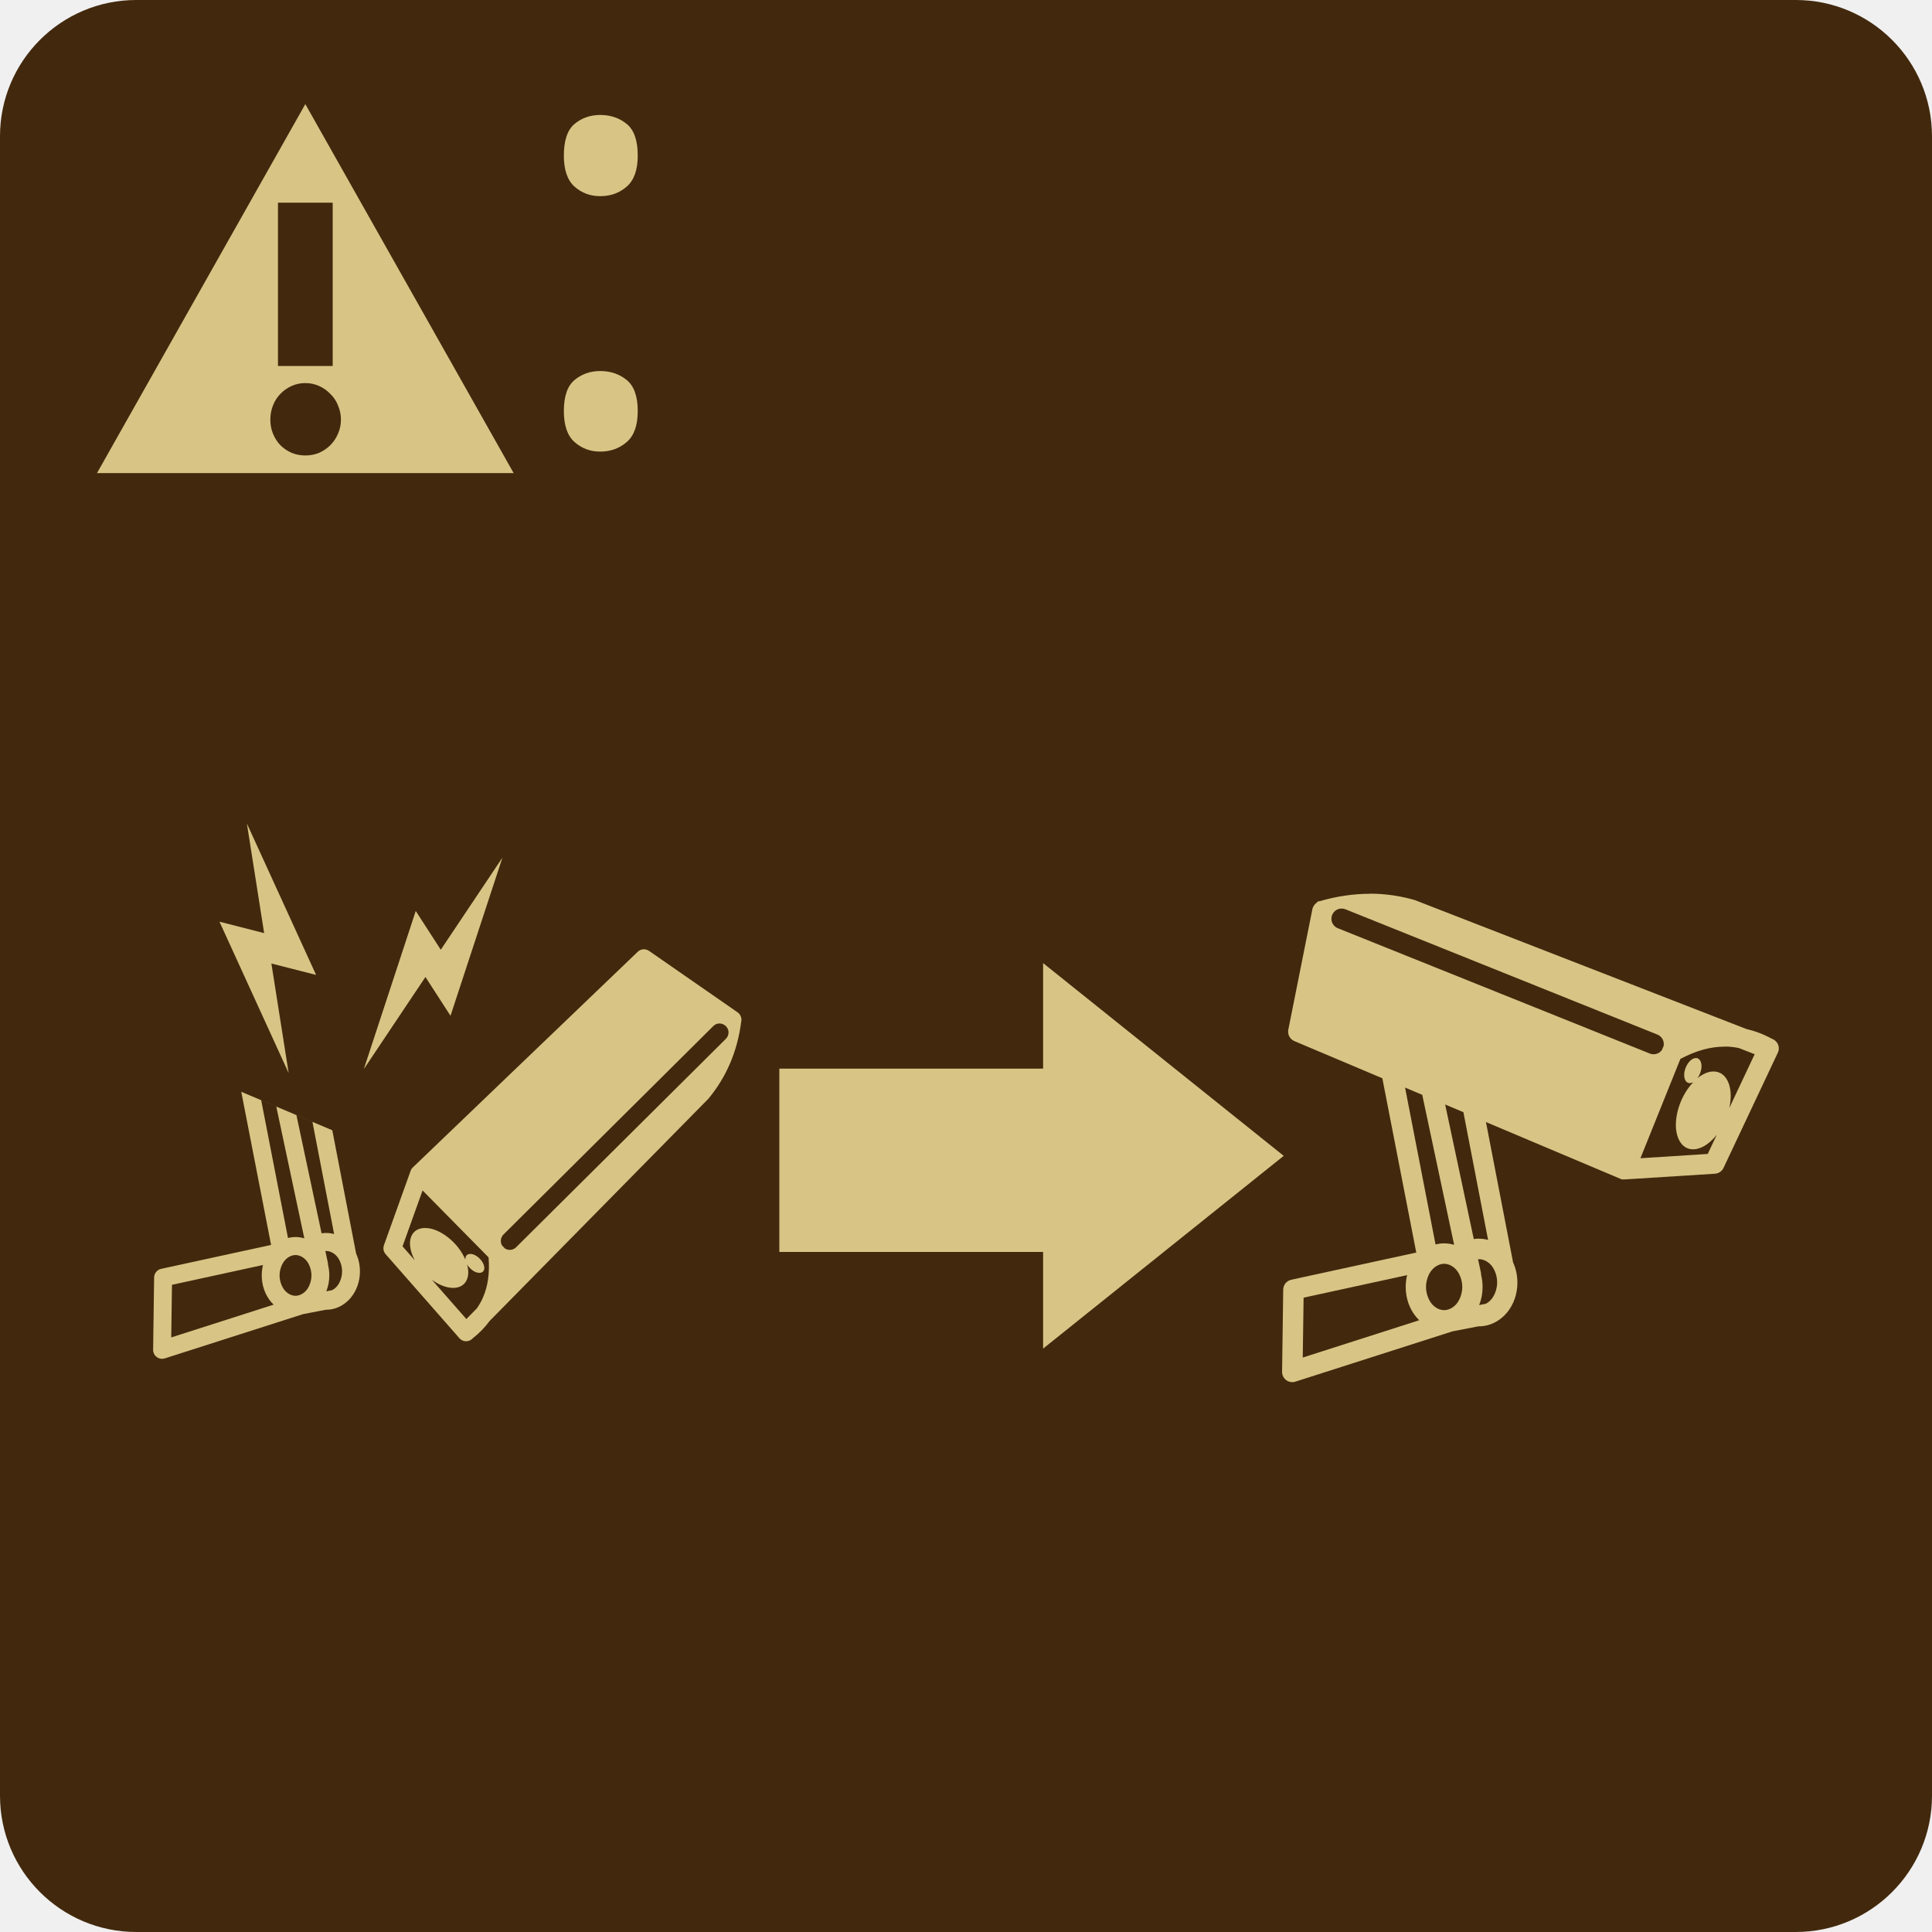
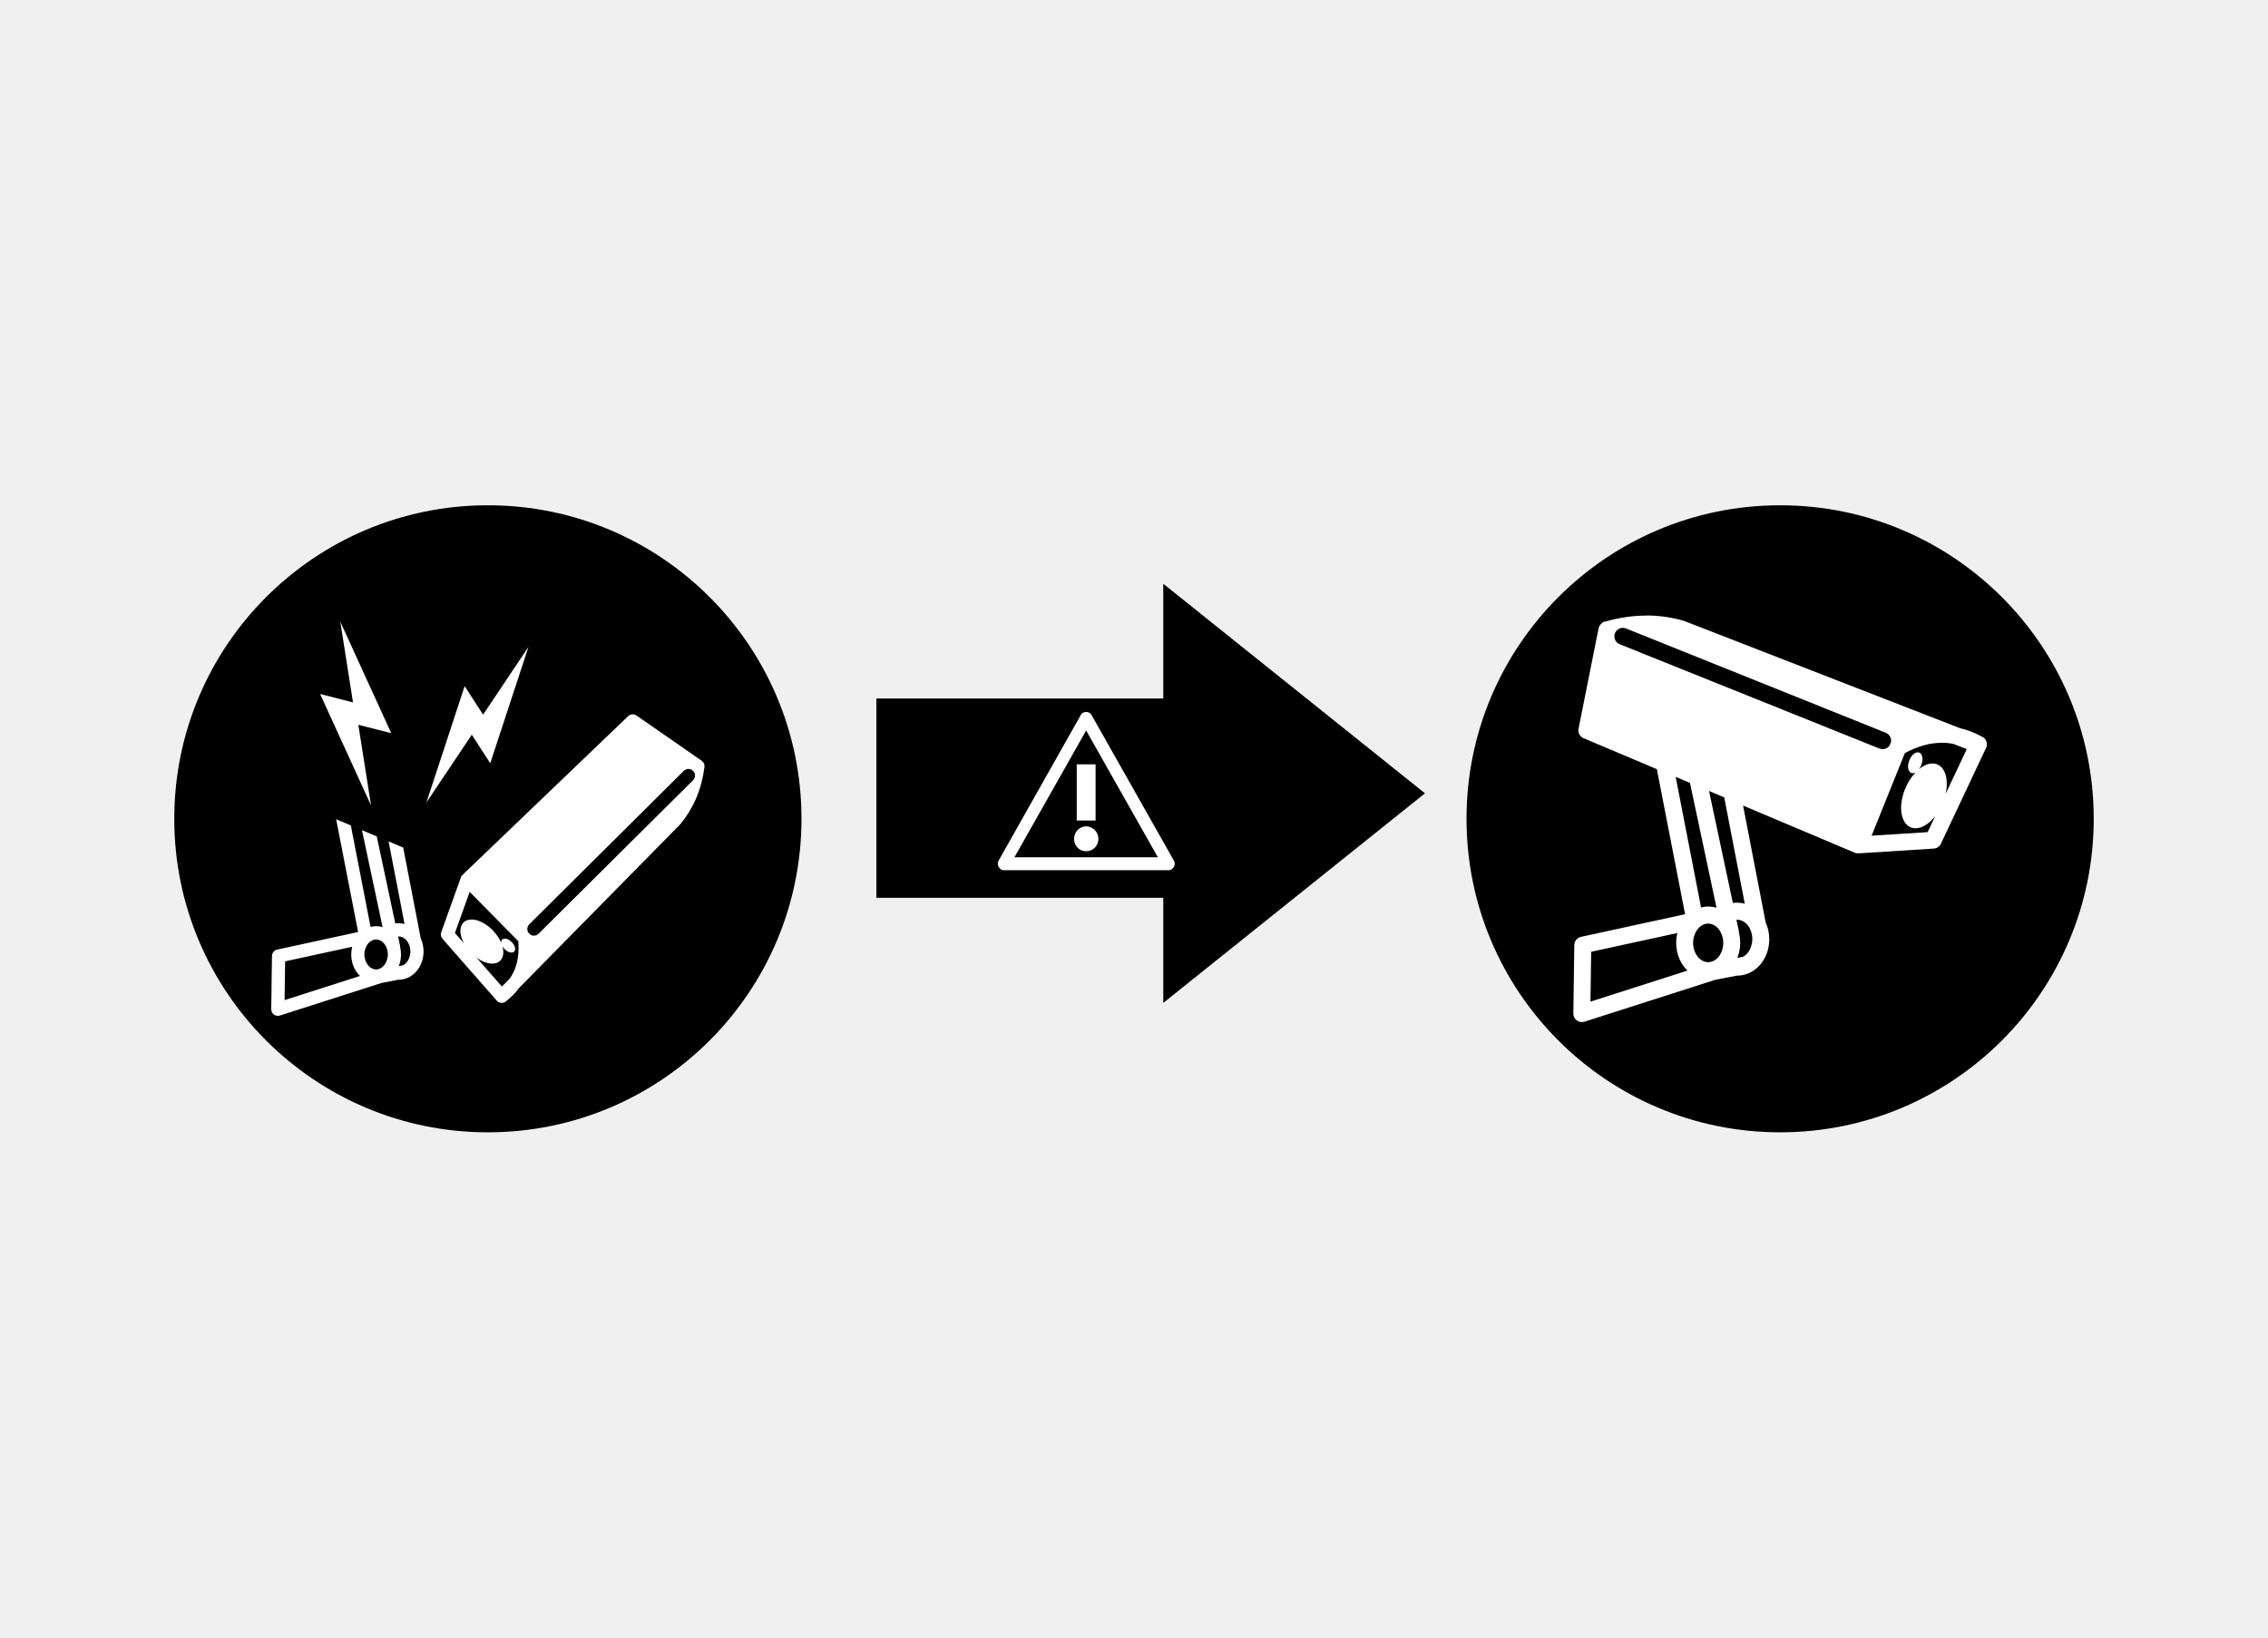
- <svg xmlns="http://www.w3.org/2000/svg" width="75" height="75" viewBox="0 0 75 75" id="svg5199" version="1.1">
+ <svg xmlns="http://www.w3.org/2000/svg" width="450" height="325" viewBox="0 0 450 325" id="svg5199" version="1.1">
  <defs id="defs5201" />
-   <g id="layer1" transform="translate(0,-977.3622)">
-     <rect ry="5.291" y="977.362" x="6.3343717e-009" height="75" width="75" id="rect5149" style="fill:#42290d;fill-opacity:1;stroke:none;stroke-width:1.742;stroke-miterlimit:4;stroke-dasharray:none;stroke-opacity:1" />
-     <g id="g4171" transform="translate(4.63145,0)">
-       <g style="opacity:1;fill:#d8c586;fill-opacity:1" transform="matrix(0.5941367,0,0,0.5951231,-307.5787,647.7923)" id="g6324">
-         <path style="fill:#d8c586;fill-opacity:1;stroke-linecap:round;stroke-linejoin:round" id="path6300" d="m 525.659,625.002 1.948,9.989 -7.18,1.56 c -0.267,0.057 -0.458,0.291 -0.462,0.564 l -0.065,4.711 c -0.006,0.399 0.382,0.687 0.762,0.566 l 9.024,-2.884 1.486,-0.288 c 0.011,2e-4 0.022,8e-4 0.033,8e-4 0.613,0 1.191,-0.292 1.594,-0.768 0.403,-0.476 0.614,-1.096 0.613,-1.735 l 0,0 c 3.2e-4,-0.405 -0.085,-0.803 -0.249,-1.162 l -1.557,-8.044 z m 1.301,0.547 0.987,0.416 1.832,8.598 c -0.185,-0.057 -0.378,-0.087 -0.576,-0.087 -0.168,0 -0.333,0.023 -0.492,0.064 l -1.751,-8.991 z m 2.301,0.97 1.048,0.442 1.417,7.321 c -0.168,-0.046 -0.343,-0.071 -0.52,-0.071 -0.101,0 -0.201,0.01 -0.3,0.024 l -1.645,-7.716 z m 1.945,8.867 c 0.238,0 0.509,0.122 0.707,0.356 0.198,0.234 0.335,0.609 0.334,0.973 6.2e-4,0.364 -0.136,0.739 -0.334,0.973 -0.094,0.111 -0.204,0.196 -0.32,0.255 l -0.378,0.073 c 0.13,-0.325 0.196,-0.678 0.196,-1.037 l 0,0 c 2.5e-4,-0.233 -0.028,-0.463 -0.083,-0.684 0.002,-0.046 -0.002,-0.093 -0.012,-0.139 l -0.164,-0.767 0.054,0 z m -2.003,0.265 c 0.238,0 0.509,0.122 0.707,0.356 0.198,0.234 0.335,0.609 0.334,0.973 6.4e-4,0.364 -0.136,0.739 -0.334,0.973 -0.198,0.234 -0.469,0.356 -0.707,0.356 -0.238,0 -0.507,-0.122 -0.705,-0.356 -0.198,-0.234 -0.336,-0.609 -0.336,-0.973 -6.4e-4,-0.364 0.138,-0.739 0.336,-0.973 0.198,-0.234 0.467,-0.356 0.705,-0.356 z m -2.125,0.652 c -0.054,0.219 -0.081,0.447 -0.081,0.676 l 0,0 c -6.3e-4,0.639 0.21,1.259 0.613,1.735 0.052,0.061 0.106,0.119 0.163,0.173 l -6.69,2.138 0.048,-3.433 5.946,-1.292 z" />
-         <path d="m 557.579,623.188 c 0.363,-0.838 0.623,-1.772 0.753,-2.817 l 0.004,-0.008 c 10e-4,-0.011 0.002,-0.021 0.002,-0.032 4.3e-4,-0.009 8.9e-4,-0.017 3.5e-4,-0.026 3e-4,-0.011 -5.1e-4,-0.021 -10e-4,-0.032 -5e-4,-0.009 -0.001,-0.018 -0.002,-0.026 -6.2e-4,-0.011 -0.003,-0.022 -0.004,-0.033 -0.002,-0.008 -0.003,-0.017 -0.004,-0.025 -0.002,-0.011 -0.005,-0.022 -0.008,-0.033 -0.002,-0.008 -0.004,-0.017 -0.007,-0.025 -0.003,-0.01 -0.007,-0.021 -0.011,-0.031 -0.003,-0.008 -0.006,-0.016 -0.009,-0.024 -0.004,-0.011 -0.009,-0.021 -0.014,-0.031 -0.004,-0.007 -0.007,-0.014 -0.011,-0.021 -0.005,-0.01 -0.012,-0.021 -0.018,-0.031 -0.004,-0.007 -0.008,-0.013 -0.012,-0.02 -0.007,-0.009 -0.013,-0.019 -0.02,-0.028 -0.005,-0.006 -0.01,-0.013 -0.015,-0.02 -0.007,-0.009 -0.015,-0.017 -0.023,-0.025 -0.006,-0.006 -0.011,-0.013 -0.017,-0.018 -0.008,-0.008 -0.016,-0.016 -0.025,-0.023 -0.006,-0.006 -0.012,-0.012 -0.019,-0.017 -0.011,-0.009 -0.022,-0.018 -0.034,-0.026 l -5.783,-4.005 c -0.229,-0.158 -0.537,-0.134 -0.738,0.058 l -3.961,3.792 -4.664,4.463 -6.074,5.815 -0.004,0.009 c -0.008,0.009 -0.016,0.017 -0.024,0.026 -0.006,0.005 -0.012,0.01 -0.018,0.016 -0.008,0.009 -0.015,0.018 -0.022,0.027 -0.007,0.006 -0.013,0.013 -0.019,0.02 -0.004,0.009 -0.008,0.018 -0.012,0.027 -0.004,0.009 -0.008,0.018 -0.012,0.027 -0.004,0.008 -0.007,0.016 -0.011,0.024 -0.005,0.01 -0.009,0.02 -0.013,0.03 -0.003,0.006 -0.006,0.014 -0.008,0.021 l -1.741,4.845 c -0.071,0.201 -0.028,0.424 0.113,0.584 l 4.812,5.473 4.8e-4,9e-4 9e-5,4e-5 -7.9e-4,0.002 c 0.23,0.267 0.642,0.271 0.878,0.01 0.432,-0.336 0.797,-0.716 1.103,-1.131 l 14.286,-14.487 c 0.012,-0.013 0.023,-0.025 0.034,-0.039 0.543,-0.659 1.009,-1.4 1.372,-2.238 z m -0.132,-1.825 c -0.03,0.072 -0.075,0.137 -0.131,0.191 l -13.7,13.591 c -0.202,0.201 -0.519,0.227 -0.751,0.062 -0.02,-0.027 -0.041,-0.052 -0.065,-0.076 l -0.097,-0.098 c -0.141,-0.231 -0.105,-0.529 0.087,-0.72 l 13.702,-13.59 c 0.453,-0.457 1.205,0.046 0.955,0.64 z m -15.998,17.065 c -0.108,0.249 -0.242,0.482 -0.399,0.704 l -0.684,0.694 -2.255,-2.564 c 0.207,0.151 0.423,0.276 0.638,0.365 0.496,0.208 0.974,0.224 1.298,0.035 0.324,-0.189 0.483,-0.576 0.436,-1.045 -0.012,-0.116 -0.036,-0.237 -0.071,-0.36 0.032,0.055 0.068,0.109 0.111,0.161 0.121,0.148 0.281,0.273 0.442,0.34 0.161,0.068 0.32,0.075 0.429,0.013 0.055,-0.031 0.095,-0.076 0.119,-0.133 0.024,-0.057 0.032,-0.127 0.024,-0.201 -0.017,-0.149 -0.099,-0.317 -0.221,-0.465 -0.122,-0.148 -0.281,-0.273 -0.442,-0.34 -0.161,-0.067 -0.319,-0.075 -0.428,-0.013 -0.108,0.062 -0.158,0.187 -0.144,0.334 -0.118,-0.28 -0.287,-0.563 -0.497,-0.825 -0.38,-0.474 -0.886,-0.868 -1.382,-1.076 -0.496,-0.208 -0.977,-0.221 -1.301,-0.032 -0.324,0.189 -0.479,0.573 -0.432,1.042 0.03,0.293 0.137,0.616 0.307,0.932 l -0.801,-0.911 1.309,-3.646 4.313,4.366 c 0.08,1.017 -0.041,1.88 -0.37,2.623 z" id="path6302" style="fill:#d8c586;fill-opacity:1;stroke-linecap:round;stroke-linejoin:round" />
-         <path style="fill:#d8c586;fill-opacity:1" d="m 526.027,607.506 1.127,7.146 -2.919,-0.746 4.52,9.873 -1.128,-7.145 2.92,0.744 -4.52,-9.873 z" id="path6308" />
-         <path id="path6322" d="m 542.723,609.728 -4.029,6.009 -1.635,-2.53 -3.393,10.315 4.027,-6.009 1.637,2.53 3.392,-10.315 z" style="fill:#d8c586;fill-opacity:1" />
-       </g>
-       <path id="rect4808" d="m 45.202,1022.232 -9.34,-7.482 0,4.096 -10.24,0 0,7.117 10.24,0 0,3.752 z" style="opacity:1;fill:#d8c586;fill-opacity:1;stroke:none;stroke-width:1.101;stroke-linecap:round;stroke-linejoin:round;stroke-miterlimit:4;stroke-dasharray:none;stroke-dashoffset:0;stroke-opacity:1" />
-       <path style="opacity:1;fill:#d8c586;fill-opacity:1;stroke-linecap:round;stroke-linejoin:round" id="path4833" d="m 48.543,1012.059 c -0.617,0 -1.267,0.09 -1.95,0.289 a 0.396,0.396 0 0 0 -0.006,0 0.396,0.396 0 0 0 -0.021,0 0.396,0.396 0 0 0 -0.016,0 0.396,0.396 0 0 0 -0.02,0.014 0.396,0.396 0 0 0 -0.016,0.014 0.396,0.396 0 0 0 -0.019,0.014 0.396,0.396 0 0 0 -0.014,0.014 0.396,0.396 0 0 0 -0.018,0.014 0.396,0.396 0 0 0 -0.013,0.014 0.396,0.396 0 0 0 -0.017,0.014 0.396,0.396 0 0 0 -0.013,0.014 0.396,0.396 0 0 0 -0.016,0.017 0.396,0.396 0 0 0 -0.01,0.014 0.396,0.396 0 0 0 -0.014,0.02 0.396,0.396 0 0 0 -0.009,0.014 0.396,0.396 0 0 0 -0.011,0.02 0.396,0.396 0 0 0 -0.009,0.014 0.396,0.396 0 0 0 -0.01,0.02 0.396,0.396 0 0 0 -0.007,0.016 0.396,0.396 0 0 0 -0.007,0.022 0.396,0.396 0 0 0 -0.006,0.016 0.396,0.396 0 0 0 -0.007,0.029 l -0.933,4.672 a 0.396,0.396 0 0 0 0.234,0.443 l 3.416,1.443 1.317,6.766 -4.853,1.056 a 0.396,0.396 0 0 0 -0.312,0.382 l -0.044,3.191 a 0.396,0.396 0 0 0 0.515,0.383 l 6.1,-1.953 1.005,-0.195 c 0.007,0 0.015,2e-4 0.022,2e-4 0.415,0 0.805,-0.198 1.078,-0.52 0.272,-0.322 0.415,-0.743 0.415,-1.175 l 0,0 c 2.12e-4,-0.275 -0.057,-0.544 -0.168,-0.787 l -1.053,-5.449 5.238,2.212 a 0.396,0.396 0 0 0 0.007,0 0.396,0.396 0 0 0 0.023,0.014 0.396,0.396 0 0 0 0.014,0 0.396,0.396 0 0 0 0.023,0 0.396,0.396 0 0 0 0.017,0 0.396,0.396 0 0 0 0.02,0 0.396,0.396 0 0 0 0.02,0 0.396,0.396 0 0 0 0.018,0 0.396,0.396 0 0 0 0.022,3e-4 0.396,0.396 0 0 0 0.015,0 l 3.474,-0.22 a 0.396,0.396 0 0 0 0.332,-0.227 l 2.104,-4.463 0,0 a 0.396,0.396 0 0 0 0,-10e-5 0.396,0.396 0 0 0 0.002,0 0.396,0.396 0 0 0 -0.229,-0.548 c -0.324,-0.178 -0.658,-0.303 -0.998,-0.382 l -12.822,-4.986 a 0.396,0.396 0 0 0 -0.033,-0.014 c -0.555,-0.16 -1.14,-0.251 -1.757,-0.251 z m -1.097,0.573 a 0.396,0.396 0 0 1 0.154,0.029 l 12.109,4.863 a 0.396,0.397 0 0 1 0.24,0.45 0.396,0.396 0 0 0 -0.029,0.062 l -0.035,0.086 a 0.396,0.397 0 0 1 -0.47,0.139 l -12.109,-4.864 a 0.396,0.396 0 0 1 0.141,-0.765 z m 14.881,5.357 c 0.183,0 0.364,0.021 0.544,0.058 l 0.614,0.239 -0.986,2.091 c 0.038,-0.169 0.057,-0.337 0.056,-0.495 -0.004,-0.364 -0.122,-0.666 -0.327,-0.816 -0.204,-0.151 -0.487,-0.145 -0.765,0.014 -0.069,0.038 -0.138,0.086 -0.204,0.141 0.026,-0.034 0.05,-0.072 0.07,-0.112 0.059,-0.116 0.094,-0.248 0.092,-0.366 -0.002,-0.119 -0.039,-0.219 -0.107,-0.27 -0.034,-0.026 -0.072,-0.039 -0.114,-0.037 -0.042,0 -0.088,0.014 -0.131,0.038 -0.088,0.049 -0.17,0.147 -0.229,0.262 -0.059,0.116 -0.094,0.248 -0.092,0.366 0.002,0.119 0.039,0.219 0.107,0.27 0.067,0.051 0.158,0.048 0.246,0 -0.142,0.149 -0.273,0.33 -0.379,0.531 -0.192,0.364 -0.301,0.784 -0.297,1.149 0.004,0.364 0.125,0.667 0.329,0.818 0.204,0.151 0.484,0.144 0.763,-0.014 0.174,-0.097 0.345,-0.251 0.496,-0.441 l -0.35,0.743 -2.613,0.167 1.551,-3.856 c 0.61,-0.323 1.177,-0.48 1.727,-0.476 z m -12.414,1.592 0.667,0.282 1.238,5.824 c -0.125,-0.038 -0.256,-0.058 -0.389,-0.058 -0.113,0 -0.225,0.016 -0.333,0.043 l -1.183,-6.09 z m 1.556,0.657 0.709,0.299 0.958,4.959 c -0.114,-0.031 -0.232,-0.048 -0.352,-0.048 -0.068,0 -0.136,0 -0.203,0.016 l -1.112,-5.226 z m 1.315,6.005 c 0.161,0 0.344,0.083 0.478,0.241 0.134,0.158 0.226,0.413 0.226,0.659 0,0.246 -0.092,0.501 -0.226,0.659 -0.064,0.076 -0.138,0.133 -0.216,0.173 l -0.256,0.049 c 0.088,-0.22 0.133,-0.459 0.132,-0.702 l 0,0 c 1.65e-4,-0.158 -0.019,-0.314 -0.056,-0.464 a 0.396,0.396 0 0 0 -0.009,-0.094 l -0.111,-0.52 c 0.011,0 0.024,0 0.036,0 z m -1.354,0.179 c 0.161,0 0.344,0.083 0.478,0.241 0.134,0.158 0.226,0.413 0.226,0.659 0,0.246 -0.092,0.501 -0.226,0.659 -0.134,0.158 -0.317,0.241 -0.478,0.241 -0.161,0 -0.343,-0.082 -0.477,-0.241 -0.134,-0.158 -0.227,-0.413 -0.227,-0.659 0,-0.246 0.093,-0.501 0.227,-0.659 0.134,-0.158 0.316,-0.241 0.477,-0.241 z m -1.437,0.442 c -0.036,0.148 -0.055,0.302 -0.055,0.458 l 0,0 c 0,0.433 0.142,0.853 0.415,1.175 0.035,0.041 0.072,0.08 0.11,0.117 l -4.522,1.448 0.033,-2.325 4.02,-0.875 z" />
-     </g>
-     <g id="g14031" transform="matrix(0.2293294,0,0,0.2293294,-165.953,947.4064)">
-       <g style="font-style:normal;font-weight:normal;font-size:40px;line-height:125%;font-family:sans-serif;letter-spacing:0px;word-spacing:0px;fill:#42290d;fill-opacity:1;stroke:none;stroke-width:1px;stroke-linecap:butt;stroke-linejoin:miter;stroke-opacity:1" id="g14033" transform="matrix(2.550236,0,0,2.550236,115.6104,213.8934)">
-         <g id="g14035" transform="translate(301.3221,-340.9481)">
-           <path d="m -27.006,341.938 -31.214,0 c -0.218,0 -0.416,-0.064 -0.595,-0.192 -0.166,-0.128 -0.301,-0.282 -0.403,-0.461 -0.102,-0.179 -0.154,-0.371 -0.154,-0.576 0,-0.192 0.051,-0.39 0.154,-0.595 l 15.588,-27.682 c 0.102,-0.179 0.243,-0.314 0.422,-0.403 0.179,-0.09 0.371,-0.134 0.576,-0.134 0.205,0 0.397,0.045 0.576,0.134 0.179,0.089 0.32,0.224 0.422,0.403 l 15.626,27.682 c 0.102,0.205 0.154,0.403 0.154,0.595 0,0.205 -0.051,0.397 -0.154,0.576 -0.102,0.179 -0.243,0.333 -0.422,0.461 -0.166,0.128 -0.358,0.192 -0.576,0.192 z" style="fill:#d8c586;fill-opacity:1" id="path14037" />
-           <path id="path14039" style="fill:#42290d;fill-opacity:1" d="m -26.734,342.199 -31.758,0 q -0.332,0 -0.605,-0.195 -0.254,-0.195 -0.41,-0.469 -0.156,-0.273 -0.156,-0.586 0,-0.293 0.156,-0.605 l 15.859,-28.164 q 0.156,-0.273 0.43,-0.41 0.273,-0.137 0.586,-0.137 0.312,0 0.586,0.137 0.273,0.137 0.43,0.41 l 15.898,28.164 q 0.156,0.312 0.156,0.605 0,0.312 -0.156,0.586 -0.156,0.273 -0.43,0.469 -0.254,0.195 -0.586,0.195 z m -29.727,-2.5 27.656,0 -13.828,-24.492 -13.828,24.492 z m 15.645,-7.109 -3.633,0 0,-10.84 3.633,0 0,10.84 z m 0.547,3.555 q 0,0.508 -0.195,0.938 -0.176,0.43 -0.508,0.762 -0.312,0.312 -0.742,0.508 -0.43,0.176 -0.918,0.176 -0.488,0 -0.918,-0.176 -0.43,-0.195 -0.742,-0.508 -0.312,-0.332 -0.488,-0.762 -0.176,-0.43 -0.176,-0.938 0,-0.488 0.176,-0.938 0.176,-0.449 0.488,-0.762 0.312,-0.332 0.742,-0.527 0.43,-0.195 0.918,-0.195 0.488,0 0.918,0.195 0.43,0.195 0.742,0.527 0.332,0.312 0.508,0.762 0.195,0.449 0.195,0.938 z" />
+   <g id="layer1" transform="translate(0,-727.3622)">
+     <g id="g3434" transform="translate(-9.081967,-2.085226)">
+       <path id="path15147" d="m 291.812,886.892 -51.922,-41.591 -3.9e-4,22.767 -56.925,0 1.5e-4,39.561 56.925,0 -1.1e-4,20.854 z" style="fill:#000000;fill-opacity:1;stroke:none;stroke-width:1.101;stroke-linecap:round;stroke-linejoin:round;stroke-miterlimit:4;stroke-dasharray:none;stroke-dashoffset:0;stroke-opacity:1" />
+       <path d="m 240.953,902.157 -32.687,0 q -0.342,0 -0.623,-0.201 -0.261,-0.201 -0.422,-0.482 -0.161,-0.281 -0.161,-0.602 0,-0.301 0.161,-0.622 l 16.323,-28.94 q 0.161,-0.281 0.442,-0.421 0.281,-0.141 0.603,-0.141 0.322,0 0.603,0.141 0.281,0.141 0.442,0.421 l 16.364,28.94 q 0.161,0.321 0.161,0.622 0,0.321 -0.161,0.602 -0.161,0.281 -0.442,0.482 -0.261,0.201 -0.603,0.201 z m -30.596,-2.569 28.465,0 -14.233,-25.167 -14.233,25.167 z m 16.102,-7.305 -3.739,0 0,-11.138 3.739,0 0,11.138 z m 0.563,3.653 q 0,0.522 -0.201,0.963 -0.181,0.442 -0.523,0.783 -0.322,0.321 -0.764,0.522 -0.442,0.181 -0.945,0.181 -0.503,0 -0.945,-0.181 -0.442,-0.201 -0.764,-0.522 -0.322,-0.341 -0.503,-0.783 -0.181,-0.442 -0.181,-0.963 0,-0.502 0.181,-0.963 0.181,-0.462 0.503,-0.783 0.322,-0.341 0.764,-0.542 0.442,-0.201 0.945,-0.201 0.503,0 0.945,0.201 0.442,0.201 0.764,0.542 0.342,0.321 0.523,0.783 0.201,0.462 0.201,0.963 z" style="font-style:normal;font-weight:normal;font-size:medium;line-height:125%;font-family:sans-serif;letter-spacing:0px;word-spacing:0px;fill:#ffffff;fill-opacity:1;stroke:none;stroke-width:1px;stroke-linecap:butt;stroke-linejoin:miter;stroke-opacity:1" id="path14021" />
+       <g transform="matrix(1.382737,0,0,1.382737,-85.68717,-354.2955)" id="g3421">
+         <circle r="45" cy="901.287" cx="138.544" id="circle4153" style="fill:#000000;stroke:none;stroke-width:3;stroke-miterlimit:4;stroke-dasharray:none;stroke-opacity:1" />
+         <g id="g6324" transform="matrix(0.5941367,0,0,0.5951231,-188.3006,529.5722)" style="opacity:1;fill:#d8c586;fill-opacity:1">
+           <g id="g3415" style="fill:#ffffff" transform="matrix(2.722246,0,0,2.722246,-917.4984,-1076.701)">
+             <path style="fill:#ffffff;fill-opacity:1;stroke-linecap:round;stroke-linejoin:round" id="path6300" d="m 525.659,625.002 1.948,9.989 -7.18,1.56 c -0.267,0.057 -0.458,0.291 -0.462,0.564 l -0.065,4.711 c -0.006,0.399 0.382,0.687 0.762,0.566 l 9.024,-2.884 1.486,-0.288 c 0.011,2e-4 0.022,8e-4 0.033,8e-4 0.613,0 1.191,-0.292 1.594,-0.768 0.403,-0.476 0.614,-1.096 0.613,-1.735 l 0,0 c 3.2e-4,-0.405 -0.085,-0.803 -0.249,-1.162 l -1.557,-8.044 z m 1.301,0.547 0.987,0.416 1.832,8.598 c -0.185,-0.057 -0.378,-0.087 -0.576,-0.087 -0.168,0 -0.333,0.023 -0.492,0.064 l -1.751,-8.991 z m 2.301,0.97 1.048,0.442 1.417,7.321 c -0.168,-0.046 -0.343,-0.071 -0.52,-0.071 -0.101,0 -0.201,0.01 -0.3,0.024 l -1.645,-7.716 z m 1.945,8.867 c 0.238,0 0.509,0.122 0.707,0.356 0.198,0.234 0.335,0.609 0.334,0.973 6.2e-4,0.364 -0.136,0.739 -0.334,0.973 -0.094,0.111 -0.204,0.196 -0.32,0.255 l -0.378,0.073 c 0.13,-0.325 0.196,-0.678 0.196,-1.037 l 0,0 c 2.5e-4,-0.233 -0.028,-0.463 -0.083,-0.684 0.002,-0.046 -0.002,-0.093 -0.012,-0.139 l -0.164,-0.767 0.054,0 z m -2.003,0.265 c 0.238,0 0.509,0.122 0.707,0.356 0.198,0.234 0.335,0.609 0.334,0.973 6.4e-4,0.364 -0.136,0.739 -0.334,0.973 -0.198,0.234 -0.469,0.356 -0.707,0.356 -0.238,0 -0.507,-0.122 -0.705,-0.356 -0.198,-0.234 -0.336,-0.609 -0.336,-0.973 -6.4e-4,-0.364 0.138,-0.739 0.336,-0.973 0.198,-0.234 0.467,-0.356 0.705,-0.356 z m -2.125,0.652 c -0.054,0.219 -0.081,0.447 -0.081,0.676 l 0,0 c -6.3e-4,0.639 0.21,1.259 0.613,1.735 0.052,0.061 0.106,0.119 0.163,0.173 l -6.69,2.138 0.048,-3.433 5.946,-1.292 z" />
+             <path d="m 557.579,623.188 c 0.363,-0.838 0.623,-1.772 0.753,-2.817 l 0.004,-0.008 c 10e-4,-0.011 0.002,-0.021 0.002,-0.032 4.3e-4,-0.009 8.9e-4,-0.017 3.5e-4,-0.026 3e-4,-0.011 -5.1e-4,-0.021 -10e-4,-0.032 -5e-4,-0.009 -0.001,-0.018 -0.002,-0.026 -6.2e-4,-0.011 -0.003,-0.022 -0.004,-0.033 -0.002,-0.008 -0.003,-0.017 -0.004,-0.025 -0.002,-0.011 -0.005,-0.022 -0.008,-0.033 -0.002,-0.008 -0.004,-0.017 -0.007,-0.025 -0.003,-0.01 -0.007,-0.021 -0.011,-0.031 -0.003,-0.008 -0.006,-0.016 -0.009,-0.024 -0.004,-0.011 -0.009,-0.021 -0.014,-0.031 -0.004,-0.007 -0.007,-0.014 -0.011,-0.021 -0.005,-0.01 -0.012,-0.021 -0.018,-0.031 -0.004,-0.007 -0.008,-0.013 -0.012,-0.02 -0.007,-0.009 -0.013,-0.019 -0.02,-0.028 -0.005,-0.006 -0.01,-0.013 -0.015,-0.02 -0.007,-0.009 -0.015,-0.017 -0.023,-0.025 -0.006,-0.006 -0.011,-0.013 -0.017,-0.018 -0.008,-0.008 -0.016,-0.016 -0.025,-0.023 -0.006,-0.006 -0.012,-0.012 -0.019,-0.017 -0.011,-0.009 -0.022,-0.018 -0.034,-0.026 l -5.783,-4.005 c -0.229,-0.158 -0.537,-0.134 -0.738,0.058 l -3.961,3.792 -4.664,4.463 -6.074,5.815 -0.004,0.009 c -0.008,0.009 -0.016,0.017 -0.024,0.026 -0.006,0.005 -0.012,0.01 -0.018,0.016 -0.008,0.009 -0.015,0.018 -0.022,0.027 -0.007,0.006 -0.013,0.013 -0.019,0.02 -0.004,0.009 -0.008,0.018 -0.012,0.027 -0.004,0.009 -0.008,0.018 -0.012,0.027 -0.004,0.008 -0.007,0.016 -0.011,0.024 -0.005,0.01 -0.009,0.02 -0.013,0.03 -0.003,0.006 -0.006,0.014 -0.008,0.021 l -1.741,4.845 c -0.071,0.201 -0.028,0.424 0.113,0.584 l 4.812,5.473 4.8e-4,9e-4 9e-5,4e-5 -7.9e-4,0.002 c 0.23,0.267 0.642,0.271 0.878,0.01 0.432,-0.336 0.797,-0.716 1.103,-1.131 l 14.286,-14.487 c 0.012,-0.013 0.023,-0.025 0.034,-0.039 0.543,-0.659 1.009,-1.4 1.372,-2.238 z m -0.132,-1.825 c -0.03,0.072 -0.075,0.137 -0.131,0.191 l -13.7,13.591 c -0.202,0.201 -0.519,0.227 -0.751,0.062 -0.02,-0.027 -0.041,-0.052 -0.065,-0.076 l -0.097,-0.098 c -0.141,-0.231 -0.105,-0.529 0.087,-0.72 l 13.702,-13.59 c 0.453,-0.457 1.205,0.046 0.955,0.64 z m -15.998,17.065 c -0.108,0.249 -0.242,0.482 -0.399,0.704 l -0.684,0.694 -2.255,-2.564 c 0.207,0.151 0.423,0.276 0.638,0.365 0.496,0.208 0.974,0.224 1.298,0.035 0.324,-0.189 0.483,-0.576 0.436,-1.045 -0.012,-0.116 -0.036,-0.237 -0.071,-0.36 0.032,0.055 0.068,0.109 0.111,0.161 0.121,0.148 0.281,0.273 0.442,0.34 0.161,0.068 0.32,0.075 0.429,0.013 0.055,-0.031 0.095,-0.076 0.119,-0.133 0.024,-0.057 0.032,-0.127 0.024,-0.201 -0.017,-0.149 -0.099,-0.317 -0.221,-0.465 -0.122,-0.148 -0.281,-0.273 -0.442,-0.34 -0.161,-0.067 -0.319,-0.075 -0.428,-0.013 -0.108,0.062 -0.158,0.187 -0.144,0.334 -0.118,-0.28 -0.287,-0.563 -0.497,-0.825 -0.38,-0.474 -0.886,-0.868 -1.382,-1.076 -0.496,-0.208 -0.977,-0.221 -1.301,-0.032 -0.324,0.189 -0.479,0.573 -0.432,1.042 0.03,0.293 0.137,0.616 0.307,0.932 l -0.801,-0.911 1.309,-3.646 4.313,4.366 c 0.08,1.017 -0.041,1.88 -0.37,2.623 z" id="path6302" style="fill:#ffffff;fill-opacity:1;stroke-linecap:round;stroke-linejoin:round" />
+             <path style="fill:#ffffff;fill-opacity:1" d="m 526.027,607.506 1.127,7.146 -2.919,-0.746 4.52,9.873 -1.128,-7.145 2.92,0.744 -4.52,-9.873 z" id="path6308" />
+             <path id="path6322" d="m 542.723,609.728 -4.029,6.009 -1.635,-2.53 -3.393,10.315 4.027,-6.009 1.637,2.53 3.392,-10.315 z" style="fill:#ffffff;fill-opacity:1" />
+           </g>
        </g>
      </g>
-       <text xml:space="preserve" style="font-style:normal;font-weight:normal;font-size:100.953px;line-height:125%;font-family:sans-serif;letter-spacing:0px;word-spacing:0px;fill:#d8c586;fill-opacity:1;stroke:none;stroke-width:1px;stroke-linecap:butt;stroke-linejoin:miter;stroke-opacity:1" x="812.498" y="205.494" id="text14041" transform="scale(0.9991845,1.000816)">
-         <tspan id="tspan14043" x="812.498" y="205.494">:</tspan>
-       </text>
+       <g transform="matrix(1.382737,0,0,1.382737,-204.6041,-354.2955)" id="g3430">
+         <circle style="fill:#000000;stroke:none;stroke-width:3;stroke-miterlimit:4;stroke-dasharray:none;stroke-opacity:1" id="path4151" cx="409.973" cy="901.287" r="45" />
+         <path d="m 390.771,872.121 c -1.9,0 -3.898,0.277 -6.001,0.89 a 1.218,1.22 0 0 0 -0.018,0 1.218,1.22 0 0 0 -0.064,0 1.218,1.22 0 0 0 -0.05,0 1.218,1.22 0 0 0 -0.06,0.043 1.218,1.22 0 0 0 -0.049,0.043 1.218,1.22 0 0 0 -0.06,0.043 1.218,1.22 0 0 0 -0.044,0.043 1.218,1.22 0 0 0 -0.056,0.043 1.218,1.22 0 0 0 -0.039,0.043 1.218,1.22 0 0 0 -0.051,0.043 1.218,1.22 0 0 0 -0.039,0.043 1.218,1.22 0 0 0 -0.048,0.052 1.218,1.22 0 0 0 -0.031,0.043 1.218,1.22 0 0 0 -0.044,0.062 1.218,1.22 0 0 0 -0.025,0.043 1.218,1.22 0 0 0 -0.035,0.062 1.218,1.22 0 0 0 -0.025,0.043 1.218,1.22 0 0 0 -0.031,0.062 1.218,1.22 0 0 0 -0.021,0.049 1.218,1.22 0 0 0 -0.021,0.068 1.218,1.22 0 0 0 -0.018,0.049 1.218,1.22 0 0 0 -0.022,0.089 l -2.87,14.379 a 1.218,1.22 0 0 0 0.721,1.363 l 10.513,4.441 4.053,20.822 -14.936,3.25 a 1.218,1.22 0 0 0 -0.961,1.176 l -0.136,9.821 a 1.218,1.22 0 0 0 1.586,1.18 l 18.773,-6.012 3.092,-0.601 c 0.021,0 0.045,6.2e-4 0.068,6.2e-4 1.276,0 2.478,-0.609 3.317,-1.602 0.839,-0.992 1.277,-2.285 1.276,-3.616 l 0,0 c 6.8e-4,-0.845 -0.176,-1.675 -0.518,-2.422 l -3.239,-16.769 16.12,6.809 a 1.218,1.22 0 0 0 0.021,0 1.218,1.22 0 0 0 0.07,0.043 1.218,1.22 0 0 0 0.044,0 1.218,1.22 0 0 0 0.07,0 1.218,1.22 0 0 0 0.054,0 1.218,1.22 0 0 0 0.062,0 1.218,1.22 0 0 0 0.062,0 1.218,1.22 0 0 0 0.055,0 1.218,1.22 0 0 0 0.069,9.3e-4 1.218,1.22 0 0 0 0.046,0 l 10.69,-0.678 a 1.218,1.22 0 0 0 1.022,-0.698 l 6.475,-13.736 0,0 a 1.218,1.22 0 0 0 0,-3.1e-4 1.218,1.22 0 0 0 0.006,0 1.218,1.22 0 0 0 -0.706,-1.687 c -0.998,-0.549 -2.025,-0.932 -3.07,-1.175 l -39.461,-15.345 a 1.218,1.22 0 0 0 -0.103,-0.043 c -1.707,-0.493 -3.507,-0.772 -5.407,-0.772 z m -3.377,1.762 a 1.218,1.22 0 0 1 0.473,0.089 l 37.265,14.966 a 1.219,1.221 0 0 1 0.74,1.386 1.218,1.22 0 0 0 -0.09,0.191 l -0.107,0.265 a 1.219,1.221 0 0 1 -1.447,0.426 l -37.265,-14.969 a 1.218,1.22 0 0 1 0.433,-2.356 z m 45.796,16.486 c 0.564,0 1.121,0.065 1.675,0.178 l 1.889,0.734 -3.034,6.436 c 0.117,-0.521 0.177,-1.038 0.171,-1.522 -0.012,-1.121 -0.377,-2.048 -1.005,-2.512 -0.629,-0.464 -1.498,-0.447 -2.355,0.043 -0.211,0.117 -0.423,0.265 -0.629,0.435 0.079,-0.105 0.153,-0.222 0.217,-0.343 0.182,-0.356 0.288,-0.764 0.284,-1.127 -0.006,-0.365 -0.121,-0.674 -0.329,-0.831 -0.103,-0.08 -0.223,-0.12 -0.352,-0.114 -0.13,0 -0.269,0.043 -0.405,0.117 -0.27,0.151 -0.523,0.452 -0.705,0.807 -0.182,0.356 -0.288,0.764 -0.284,1.128 0.006,0.365 0.121,0.673 0.328,0.831 0.207,0.157 0.487,0.148 0.757,0 -0.438,0.457 -0.839,1.014 -1.165,1.634 -0.591,1.119 -0.926,2.414 -0.913,3.536 0.012,1.121 0.384,2.052 1.013,2.516 0.629,0.464 1.49,0.443 2.347,-0.043 0.536,-0.299 1.063,-0.773 1.526,-1.358 l -1.078,2.286 -8.043,0.513 4.775,-11.865 c 1.876,-0.994 3.624,-1.478 5.314,-1.464 z m -38.205,4.899 2.052,0.867 3.811,17.922 c -0.385,-0.117 -0.787,-0.178 -1.197,-0.178 -0.349,0 -0.692,0.049 -1.024,0.132 l -3.642,-18.742 z m 4.787,2.023 2.181,0.921 2.948,15.261 c -0.35,-0.095 -0.713,-0.148 -1.083,-0.148 -0.21,0 -0.419,0 -0.624,0.049 l -3.423,-16.084 z m 4.046,18.482 c 0.495,0 1.058,0.255 1.47,0.741 0.412,0.487 0.696,1.27 0.695,2.028 0,0.759 -0.283,1.541 -0.695,2.028 -0.196,0.234 -0.425,0.409 -0.665,0.532 l -0.787,0.151 c 0.27,-0.678 0.408,-1.413 0.407,-2.161 l 0,0 c 5.2e-4,-0.485 -0.058,-0.965 -0.172,-1.427 a 1.218,1.22 0 0 0 -0.025,-0.289 l -0.341,-1.6 c 0.035,0 0.075,0 0.111,0 z m -4.168,0.552 c 0.495,0 1.059,0.255 1.471,0.742 0.412,0.487 0.696,1.27 0.695,2.029 0,0.758 -0.283,1.542 -0.695,2.029 -0.412,0.487 -0.975,0.741 -1.471,0.741 -0.495,0 -1.055,-0.252 -1.467,-0.741 -0.412,-0.487 -0.7,-1.27 -0.699,-2.029 0,-0.759 0.287,-1.542 0.699,-2.029 0.412,-0.487 0.972,-0.742 1.467,-0.742 z m -4.421,1.361 c -0.111,0.457 -0.169,0.931 -0.168,1.41 l 0,0 c 0,1.332 0.437,2.624 1.276,3.616 0.108,0.126 0.221,0.246 0.339,0.361 l -13.917,4.457 0.1,-7.156 12.37,-2.692 z" id="path4833" style="opacity:1;fill:#ffffff;fill-opacity:1;stroke-linecap:round;stroke-linejoin:round" />
+       </g>
    </g>
  </g>
</svg>
